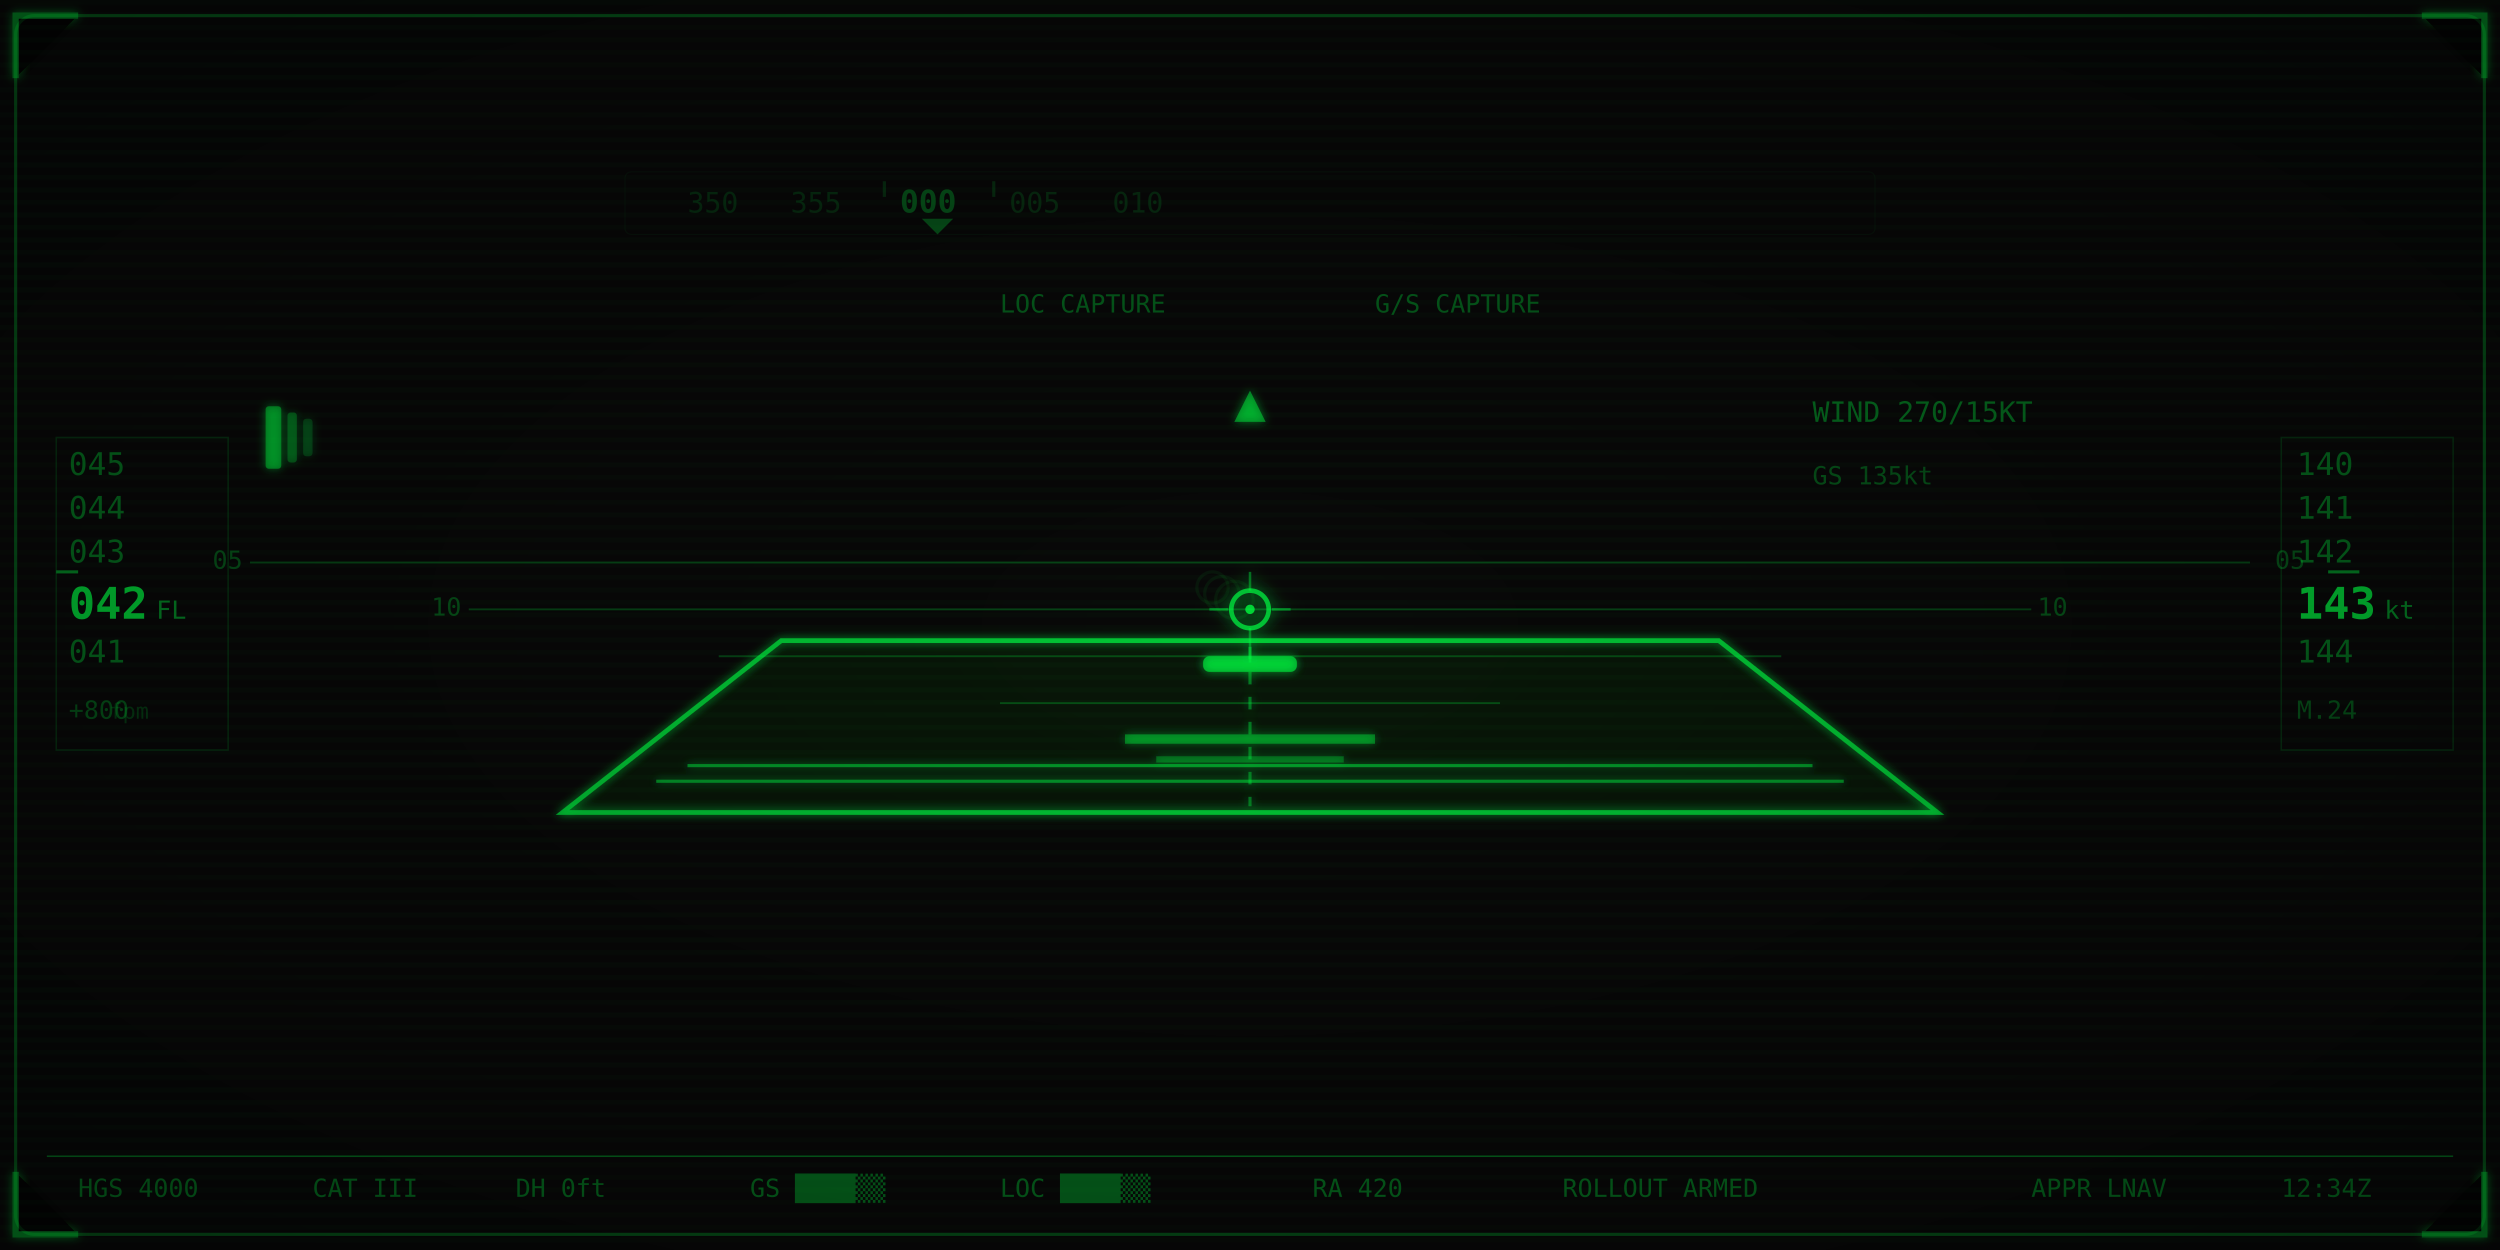
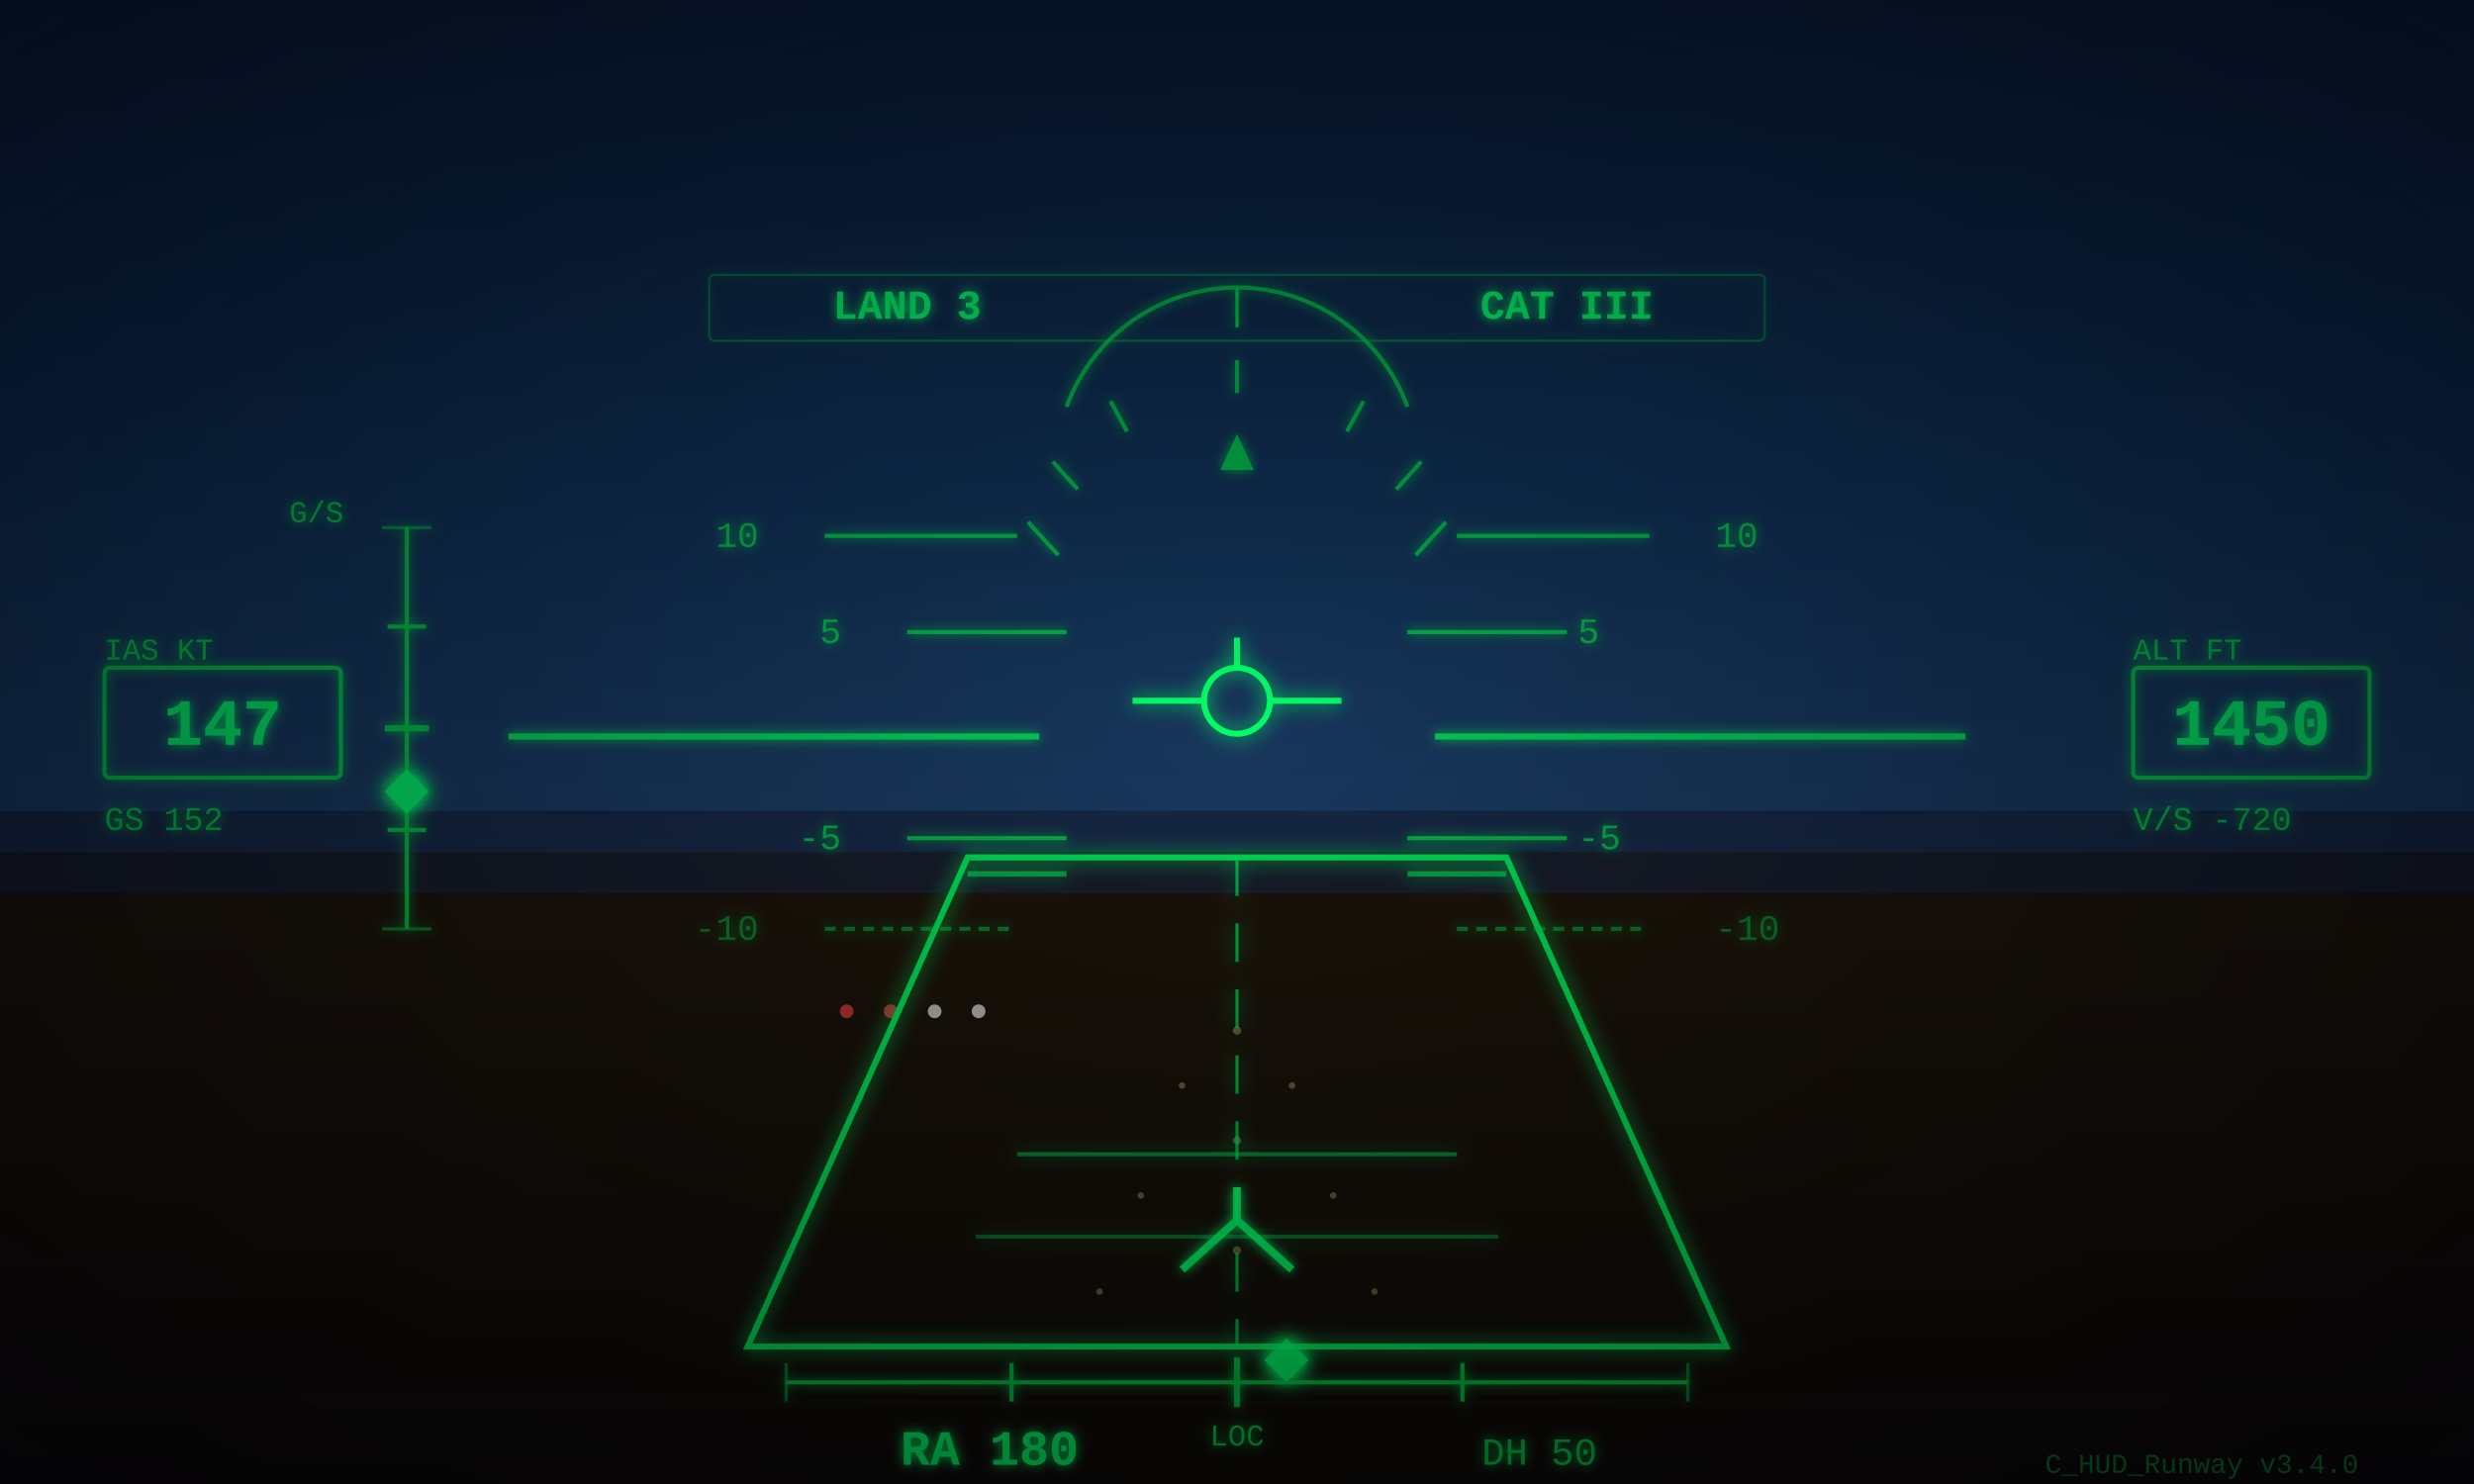
- <svg xmlns="http://www.w3.org/2000/svg" viewBox="0 0 800 400" width="800" height="400">
+ <svg xmlns="http://www.w3.org/2000/svg" width="900" height="540" viewBox="0 0 900 540">
  <defs>
-     <filter id="glow" x="-50%" y="-50%" width="200%" height="200%">
-       <feGaussianBlur stdDeviation="1.5" result="blur" />
+     <linearGradient id="skyGrad" x1="0" y1="0" x2="0" y2="1">
+       <stop offset="0%" stop-color="#0b1e3a" />
+       <stop offset="55%" stop-color="#0e2d50" />
+       <stop offset="100%" stop-color="#1a3a60" />
+     </linearGradient>
+     <linearGradient id="groundGrad" x1="0" y1="0" x2="0" y2="1">
+       <stop offset="0%" stop-color="#1c140a" />
+       <stop offset="100%" stop-color="#0d0a05" />
+     </linearGradient>
+     <filter id="glow" x="-30%" y="-30%" width="160%" height="160%">
+       <feGaussianBlur in="SourceGraphic" stdDeviation="2.2" result="blur" />
      <feMerge>
        <feMergeNode in="blur" />
        <feMergeNode in="SourceGraphic" />
      </feMerge>
    </filter>
-     <filter id="glowStrong" x="-50%" y="-50%" width="200%" height="200%">
-       <feGaussianBlur stdDeviation="2.5" result="blur" />
+     <filter id="glowStrong" x="-40%" y="-40%" width="180%" height="180%">
+       <feGaussianBlur in="SourceGraphic" stdDeviation="3.5" result="blur" />
      <feMerge>
        <feMergeNode in="blur" />
        <feMergeNode in="SourceGraphic" />
      </feMerge>
    </filter>
-     <pattern id="scanlines" patternUnits="userSpaceOnUse" width="800" height="4">
-       <rect x="0" y="0" width="800" height="1.5" fill="rgba(0,255,65,0.04)" />
-       <rect x="0" y="1.5" width="800" height="2.5" fill="rgba(0,0,0,0)" />
-     </pattern>
+     <radialGradient id="vignette" cx="50%" cy="50%" r="70%">
+       <stop offset="0%" stop-color="transparent" />
+       <stop offset="100%" stop-color="#000008" stop-opacity="0.6" />
+     </radialGradient>
  </defs>
-   <rect x="0" y="0" width="800" height="400" fill="#080808" />
-   <rect x="5" y="5" width="790" height="390" rx="6" fill="none" stroke="#00ff41" stroke-width="1" opacity="0.3" />
-   <g stroke="#00ff41" stroke-width="2" opacity="0.5" filter="url(#glow)">
-     <path d="M5,25 L5,5 L25,5" />
-     <path d="M795,25 L795,5 L775,5" />
-     <path d="M5,375 L5,395 L25,395" />
-     <path d="M795,375 L795,395 L775,395" />
+   <rect width="900" height="540" fill="#080e1a" />
+   <rect width="900" height="310" fill="url(#skyGrad)" />
+   <rect y="310" width="900" height="230" fill="url(#groundGrad)" />
+   <rect y="295" width="900" height="30" fill="#142038" opacity="0.7" />
+   <g stroke="#1a1208" stroke-width="1" opacity="0.4">
+     <line x1="0" y1="350" x2="900" y2="350" />
+     <line x1="0" y1="400" x2="900" y2="400" />
+     <line x1="0" y1="460" x2="900" y2="460" />
+     <line x1="0" y1="510" x2="900" y2="510" />
  </g>
-   <g stroke="#00ff41" stroke-width="0.6" opacity="0.25">
-     <line x1="80" y1="180" x2="720" y2="180" />
-     <line x1="150" y1="195" x2="650" y2="195" />
-     <line x1="230" y1="210" x2="570" y2="210" />
-     <line x1="320" y1="225" x2="480" y2="225" />
+   <g fill="#ffffaa" opacity="0.3">
+     <circle cx="450" cy="375" r="1.5" />
+     <circle cx="450" cy="415" r="1.5" />
+     <circle cx="450" cy="455" r="1.5" />
+     <circle cx="430" cy="395" r="1.2" />
+     <circle cx="470" cy="395" r="1.2" />
+     <circle cx="415" cy="435" r="1.2" />
+     <circle cx="485" cy="435" r="1.2" />
+     <circle cx="400" cy="470" r="1.2" />
+     <circle cx="500" cy="470" r="1.2" />
  </g>
-   <g fill="#00ff41" font-family="monospace" font-size="8" opacity="0.3">
-     <text x="68" y="182">05</text>
-     <text x="728" y="182">05</text>
-     <text x="138" y="197">10</text>
-     <text x="652" y="197">10</text>
+   <circle cx="308" cy="368" r="2.5" fill="#ff4444" opacity="0.65" />
+   <circle cx="324" cy="368" r="2.5" fill="#ff4444" opacity="0.65" />
+   <circle cx="340" cy="368" r="2.5" fill="#ffffff" opacity="0.65" />
+   <circle cx="356" cy="368" r="2.5" fill="#ffffff" opacity="0.65" />
+   <g filter="url(#glowStrong)">
+     <polygon points="352,312 548,312 628,490 272,490" fill="none" stroke="#00e054" stroke-width="2.2" opacity="0.95" />
+     <line x1="450" y1="312" x2="450" y2="490" stroke="#00e054" stroke-width="1.2" stroke-dasharray="14,10" opacity="0.65" />
+     <line x1="370" y1="420" x2="530" y2="420" stroke="#00e054" stroke-width="1.5" opacity="0.5" />
+     <line x1="355" y1="450" x2="545" y2="450" stroke="#00e054" stroke-width="1.5" opacity="0.38" />
+     <line x1="352" y1="318" x2="388" y2="318" stroke="#00e054" stroke-width="2" opacity="0.6" />
+     <line x1="512" y1="318" x2="548" y2="318" stroke="#00e054" stroke-width="2" opacity="0.6" />
  </g>
-   <g filter="url(#glow)">
-     <line x1="60" y1="180" x2="340" y2="180" stroke="#00ff41" stroke-width="1.5" opacity="0.5" />
-     <line x1="460" y1="180" x2="740" y2="180" stroke="#00ff41" stroke-width="1.5" opacity="0.5" />
-     <line x1="345" y1="180" x2="375" y2="180" stroke="#00ff41" stroke-width="2" opacity="0.6" />
-     <line x1="425" y1="180" x2="455" y2="180" stroke="#00ff41" stroke-width="2" opacity="0.6" />
+   <g stroke="#00cc44" stroke-width="1.5" fill="none" filter="url(#glow)" opacity="0.82">
+     <line x1="300" y1="195" x2="370" y2="195" />
+     <line x1="530" y1="195" x2="600" y2="195" />
+     <line x1="330" y1="230" x2="388" y2="230" />
+     <line x1="512" y1="230" x2="570" y2="230" />
+     <line x1="185" y1="268" x2="378" y2="268" stroke="#00ee55" stroke-width="2.2" />
+     <line x1="522" y1="268" x2="715" y2="268" stroke="#00ee55" stroke-width="2.2" />
+     <line x1="330" y1="305" x2="388" y2="305" />
+     <line x1="512" y1="305" x2="570" y2="305" />
+     <line x1="300" y1="338" x2="370" y2="338" stroke-dasharray="4,3" opacity="0.6" />
+     <line x1="530" y1="338" x2="600" y2="338" stroke-dasharray="4,3" opacity="0.6" />
  </g>
-   <g filter="url(#glow)">
-     <polygon points="250,205 550,205 620,260 180,260" fill="rgba(0,255,65,0.04)" stroke="#00ff41" stroke-width="1.5" opacity="0.7">
-       <animate attributeName="opacity" values="0.7;0.5;0.7" dur="2s" repeatCount="indefinite" />
-     </polygon>
-     <g stroke="#00ff41" stroke-width="1" opacity="0.5">
-       <line x1="220" y1="245" x2="580" y2="245" />
-       <line x1="210" y1="250" x2="590" y2="250" />
-     </g>
-     <line x1="400" y1="207" x2="400" y2="258" stroke="#00ff41" stroke-width="1" stroke-dasharray="4,4" opacity="0.4" />
-     <rect x="360" y="235" width="80" height="3" fill="#00ff41" opacity="0.4" />
-     <rect x="370" y="242" width="60" height="2" fill="#00ff41" opacity="0.3" />
-     <rect x="385" y="210" width="30" height="5" fill="#00ff41" opacity="0.6" rx="2">
-       <animate attributeName="opacity" values="0.6;0.2;0.6" dur="1.2s" repeatCount="indefinite" />
-     </rect>
+   <g fill="#00cc44" font-family="'Courier New', Courier, monospace" font-size="13" filter="url(#glow)" opacity="0.82">
+     <text x="276" y="199" text-anchor="end">10</text>
+     <text x="624" y="199">10</text>
+     <text x="306" y="234" text-anchor="end">5</text>
+     <text x="574" y="234">5</text>
+     <text x="306" y="309" text-anchor="end">-5</text>
+     <text x="574" y="309">-5</text>
+     <text x="276" y="342" text-anchor="end" opacity="0.6">-10</text>
+     <text x="624" y="342" opacity="0.6">-10</text>
  </g>
-   <g filter="url(#glowStrong)">
-     <circle cx="400" cy="195" r="6" fill="none" stroke="#00ff41" stroke-width="1.5" opacity="0.7" />
-     <circle cx="400" cy="195" r="1.5" fill="#00ff41" opacity="0.8" />
-     <line x1="400" y1="201" x2="400" y2="212" stroke="#00ff41" stroke-width="0.8" opacity="0.4" />
-     <line x1="400" y1="189" x2="400" y2="183" stroke="#00ff41" stroke-width="0.8" opacity="0.4" />
-     <line x1="393" y1="195" x2="387" y2="195" stroke="#00ff41" stroke-width="0.8" opacity="0.4" />
-     <line x1="407" y1="195" x2="413" y2="195" stroke="#00ff41" stroke-width="0.8" opacity="0.4" />
+   <g filter="url(#glowStrong)" stroke="#00ff66" fill="none" stroke-width="2.2">
+     <circle cx="450" cy="255" r="12" />
+     <line x1="462" y1="255" x2="488" y2="255" />
+     <line x1="412" y1="255" x2="438" y2="255" />
+     <line x1="450" y1="243" x2="450" y2="232" />
  </g>
-   <g fill="none" stroke="rgba(0,255,65,0.06)" stroke-width="1">
-     <circle cx="395" cy="192" r="6" />
-     <circle cx="391" cy="190" r="5.5" />
-     <circle cx="388" cy="188" r="5" />
+   <g stroke="#00cc44" stroke-width="1.5" fill="none" filter="url(#glow)" opacity="0.78">
+     <path d="M 388 148 A 66 66 0 0 1 512 148" />
+     <line x1="450" y1="143" x2="450" y2="131" />
+     <line x1="410" y1="157" x2="404" y2="146" />
+     <line x1="490" y1="157" x2="496" y2="146" />
+     <line x1="392" y1="178" x2="383" y2="168" />
+     <line x1="508" y1="178" x2="517" y2="168" />
+     <line x1="385" y1="202" x2="374" y2="190" />
+     <line x1="515" y1="202" x2="526" y2="190" />
+     <polygon points="450,158 444,171 456,171" fill="#00cc44" stroke="none" />
  </g>
-   <g filter="url(#glow)">
-     <rect x="85" y="130" width="5" height="20" fill="#00ff41" rx="1" opacity="0.5">
-       <animate attributeName="opacity" values="0.5;0.3;0.5" dur="0.8s" repeatCount="indefinite" />
-     </rect>
-     <rect x="92" y="132" width="3" height="16" fill="#00ff41" rx="1" opacity="0.3" />
-     <rect x="97" y="134" width="3" height="12" fill="#00ff41" rx="1" opacity="0.2" />
-     <polygon points="400,125 405,135 395,135" fill="#00ff41" opacity="0.5">
-       <animate attributeName="opacity" values="0.5;0.2;0.5" dur="1.5s" repeatCount="indefinite" />
-     </polygon>
+   <g filter="url(#glow)" opacity="0.88">
+     <line x1="148" y1="192" x2="148" y2="338" stroke="#00cc44" stroke-width="1.5" />
+     <line x1="140" y1="265" x2="156" y2="265" stroke="#00cc44" stroke-width="2.2" />
+     <line x1="141" y1="228" x2="155" y2="228" stroke="#00cc44" stroke-width="1.5" />
+     <line x1="141" y1="302" x2="155" y2="302" stroke="#00cc44" stroke-width="1.5" />
+     <line x1="139" y1="192" x2="157" y2="192" stroke="#00cc44" stroke-width="1.2" opacity="0.55" />
+     <line x1="139" y1="338" x2="157" y2="338" stroke="#00cc44" stroke-width="1.2" opacity="0.55" />
+     <polygon points="148,280 140,288 148,296 156,288" fill="#00ff66" stroke="none" filter="url(#glowStrong)" />
+     <text x="125" y="190" fill="#00cc44" font-family="'Courier New', monospace" font-size="11" text-anchor="end">G/S</text>
  </g>
-   <g fill="#00ff41" font-family="monospace" font-size="9" opacity="0.4">
-     <text x="580" y="135">WIND 270/15KT</text>
+   <g filter="url(#glow)" opacity="0.88">
+     <line x1="286" y1="503" x2="614" y2="503" stroke="#00cc44" stroke-width="1.5" />
+     <line x1="450" y1="494" x2="450" y2="512" stroke="#00cc44" stroke-width="2.2" />
+     <line x1="368" y1="496" x2="368" y2="510" stroke="#00cc44" stroke-width="1.5" />
+     <line x1="532" y1="496" x2="532" y2="510" stroke="#00cc44" stroke-width="1.5" />
+     <line x1="286" y1="496" x2="286" y2="510" stroke="#00cc44" stroke-width="1.2" opacity="0.55" />
+     <line x1="614" y1="496" x2="614" y2="510" stroke="#00cc44" stroke-width="1.2" opacity="0.55" />
+     <polygon points="468,503 460,495 468,487 476,495" fill="#00ff66" stroke="none" filter="url(#glowStrong)" />
+     <text x="450" y="526" fill="#00cc44" font-family="'Courier New', monospace" font-size="11" text-anchor="middle">LOC</text>
  </g>
-   <g font-family="monospace" fill="#00ff41">
-     <rect x="18" y="140" width="55" height="100" fill="none" stroke="#00ff41" stroke-width="0.5" opacity="0.15" />
-     <text x="22" y="152" font-size="10" opacity="0.4">045</text>
-     <text x="22" y="166" font-size="10" opacity="0.4">044</text>
-     <text x="22" y="180" font-size="10" opacity="0.4">043</text>
-     <line x1="18" y1="183" x2="25" y2="183" stroke="#00ff41" stroke-width="1" opacity="0.5" />
-     <text x="22" y="198" font-size="14" font-weight="bold" opacity="0.8">042</text>
-     <text x="50" y="198" font-size="8" opacity="0.5">FL</text>
-     <text x="22" y="212" font-size="10" opacity="0.4">041</text>
-     <text x="22" y="230" font-size="8" opacity="0.3">+800</text>
-     <text x="35" y="230" font-size="7" opacity="0.2">fpm</text>
+   <g filter="url(#glow)" opacity="0.9">
+     <polyline points="430,462 450,444 470,462" stroke="#00ff66" stroke-width="2.8" fill="none" />
+     <line x1="450" y1="444" x2="450" y2="432" stroke="#00ff66" stroke-width="2.8" />
  </g>
-   <g font-family="monospace" fill="#00ff41">
-     <rect x="730" y="140" width="55" height="100" fill="none" stroke="#00ff41" stroke-width="0.5" opacity="0.15" />
-     <text x="735" y="152" font-size="10" opacity="0.4">140</text>
-     <text x="735" y="166" font-size="10" opacity="0.4">141</text>
-     <text x="735" y="180" font-size="10" opacity="0.4">142</text>
-     <line x1="745" y1="183" x2="755" y2="183" stroke="#00ff41" stroke-width="1" opacity="0.5" />
-     <text x="735" y="198" font-size="14" font-weight="bold" opacity="0.8">143</text>
-     <text x="763" y="198" font-size="8" opacity="0.5">kt</text>
-     <text x="735" y="212" font-size="10" opacity="0.4">144</text>
-     <text x="735" y="230" font-size="8" opacity="0.3">M.24</text>
+   <g filter="url(#glow)" opacity="0.88">
+     <rect x="38" y="243" width="86" height="40" fill="none" stroke="#00cc44" stroke-width="1.5" rx="2" />
+     <text x="81" y="271" fill="#00ff66" font-family="'Courier New', monospace" font-size="24" font-weight="bold" text-anchor="middle">147</text>
+     <text x="38" y="240" fill="#00cc44" font-family="'Courier New', monospace" font-size="11">IAS  KT</text>
+     <text x="38" y="302" fill="#00cc44" font-family="'Courier New', monospace" font-size="12">GS  152</text>
  </g>
-   <g font-family="monospace" fill="#00ff41" opacity="0.5">
-     <rect x="200" y="55" width="400" height="20" rx="2" fill="none" stroke="#00ff41" stroke-width="0.3" opacity="0.1" />
-     <text x="220" y="68" font-size="9" opacity="0.3">350</text>
-     <text x="253" y="68" font-size="9" opacity="0.3">355</text>
-     <line x1="283" y1="58" x2="283" y2="63" stroke="#00ff41" opacity="0.3" />
-     <text x="288" y="68" font-size="10" font-weight="bold" opacity="0.6">000</text>
-     <line x1="318" y1="58" x2="318" y2="63" stroke="#00ff41" opacity="0.3" />
-     <text x="323" y="68" font-size="9" opacity="0.3">005</text>
-     <text x="356" y="68" font-size="9" opacity="0.3">010</text>
-     <polygon points="300,75 305,70 295,70" fill="#00ff41" opacity="0.6">
-       <animate attributeName="opacity" values="0.6;0.2;0.6" dur="1s" repeatCount="indefinite" />
-     </polygon>
+   <g filter="url(#glow)" opacity="0.88">
+     <rect x="776" y="243" width="86" height="40" fill="none" stroke="#00cc44" stroke-width="1.5" rx="2" />
+     <text x="819" y="271" fill="#00ff66" font-family="'Courier New', monospace" font-size="24" font-weight="bold" text-anchor="middle">1450</text>
+     <text x="776" y="240" fill="#00cc44" font-family="'Courier New', monospace" font-size="11">ALT  FT</text>
+     <text x="776" y="302" fill="#00cc44" font-family="'Courier New', monospace" font-size="12">V/S -720</text>
  </g>
-   <g font-family="monospace" fill="#00ff41" opacity="0.4">
-     <line x1="15" y1="370" x2="785" y2="370" stroke="#00ff41" stroke-width="0.5" />
-     <text x="25" y="383" font-size="8">HGS 4000</text>
-     <text x="100" y="383" font-size="8">CAT III</text>
-     <text x="165" y="383" font-size="8">DH 0ft</text>
-     <text x="240" y="383" font-size="8">GS ████▒▒</text>
-     <text x="320" y="383" font-size="8">LOC ████▒▒</text>
-     <text x="420" y="383" font-size="8">RA 420</text>
-     <text x="500" y="383" font-size="8">ROLLOUT ARMED</text>
-     <text x="650" y="383" font-size="8">APPR LNAV</text>
-     <text x="730" y="383" font-size="8">12:34Z</text>
+   <g filter="url(#glow)" opacity="0.92">
+     <text x="330" y="116" fill="#00ff66" font-family="'Courier New', monospace" font-size="15" font-weight="bold" text-anchor="middle">LAND 3</text>
+     <text x="450" y="116" fill="#00cc44" font-family="'Courier New', monospace" font-size="15" text-anchor="middle">|</text>
+     <text x="570" y="116" fill="#00ff66" font-family="'Courier New', monospace" font-size="15" font-weight="bold" text-anchor="middle">CAT III</text>
+     <rect x="258" y="100" width="384" height="24" fill="none" stroke="#00cc44" stroke-width="0.8" opacity="0.4" rx="2" />
  </g>
-   <g font-family="monospace" fill="#00ff41" opacity="0.3">
-     <text x="580" y="155" font-size="8">GS 135kt</text>
+   <g filter="url(#glow)" opacity="0.9">
+     <text x="360" y="533" fill="#00ff66" font-family="'Courier New', monospace" font-size="18" font-weight="bold" text-anchor="middle">RA  180</text>
+     <text x="560" y="533" fill="#00cc44" font-family="'Courier New', monospace" font-size="14" text-anchor="middle">DH  50</text>
  </g>
-   <g font-family="monospace" fill="#00ff41" opacity="0.35">
-     <text x="320" y="100" font-size="8">LOC CAPTURE</text>
-     <text x="440" y="100" font-size="8">G/S CAPTURE</text>
-   </g>
-   <rect x="0" y="0" width="800" height="400" fill="url(#scanlines)" opacity="0.5" />
-   <rect x="0" y="0" width="800" height="400" fill="rgba(0,0,0,0.01)">
-     <animate attributeName="opacity" values="0;0.015;0;0.01;0" dur="0.4s" repeatCount="indefinite" />
-   </rect>
-   <radialGradient id="vignette" cx="50%" cy="50%" r="70%">
-     <stop offset="0%" stop-color="rgba(0,0,0,0)" />
-     <stop offset="100%" stop-color="rgba(0,0,0,0.4)" />
-   </radialGradient>
-   <rect x="0" y="0" width="800" height="400" fill="url(#vignette)" />
+   <rect width="900" height="540" fill="url(#vignette)" />
+   <text x="858" y="536" fill="#00cc44" font-family="'Courier New', monospace" font-size="10" text-anchor="end" opacity="0.25">C_HUD_Runway v3.4.0</text>
</svg>
